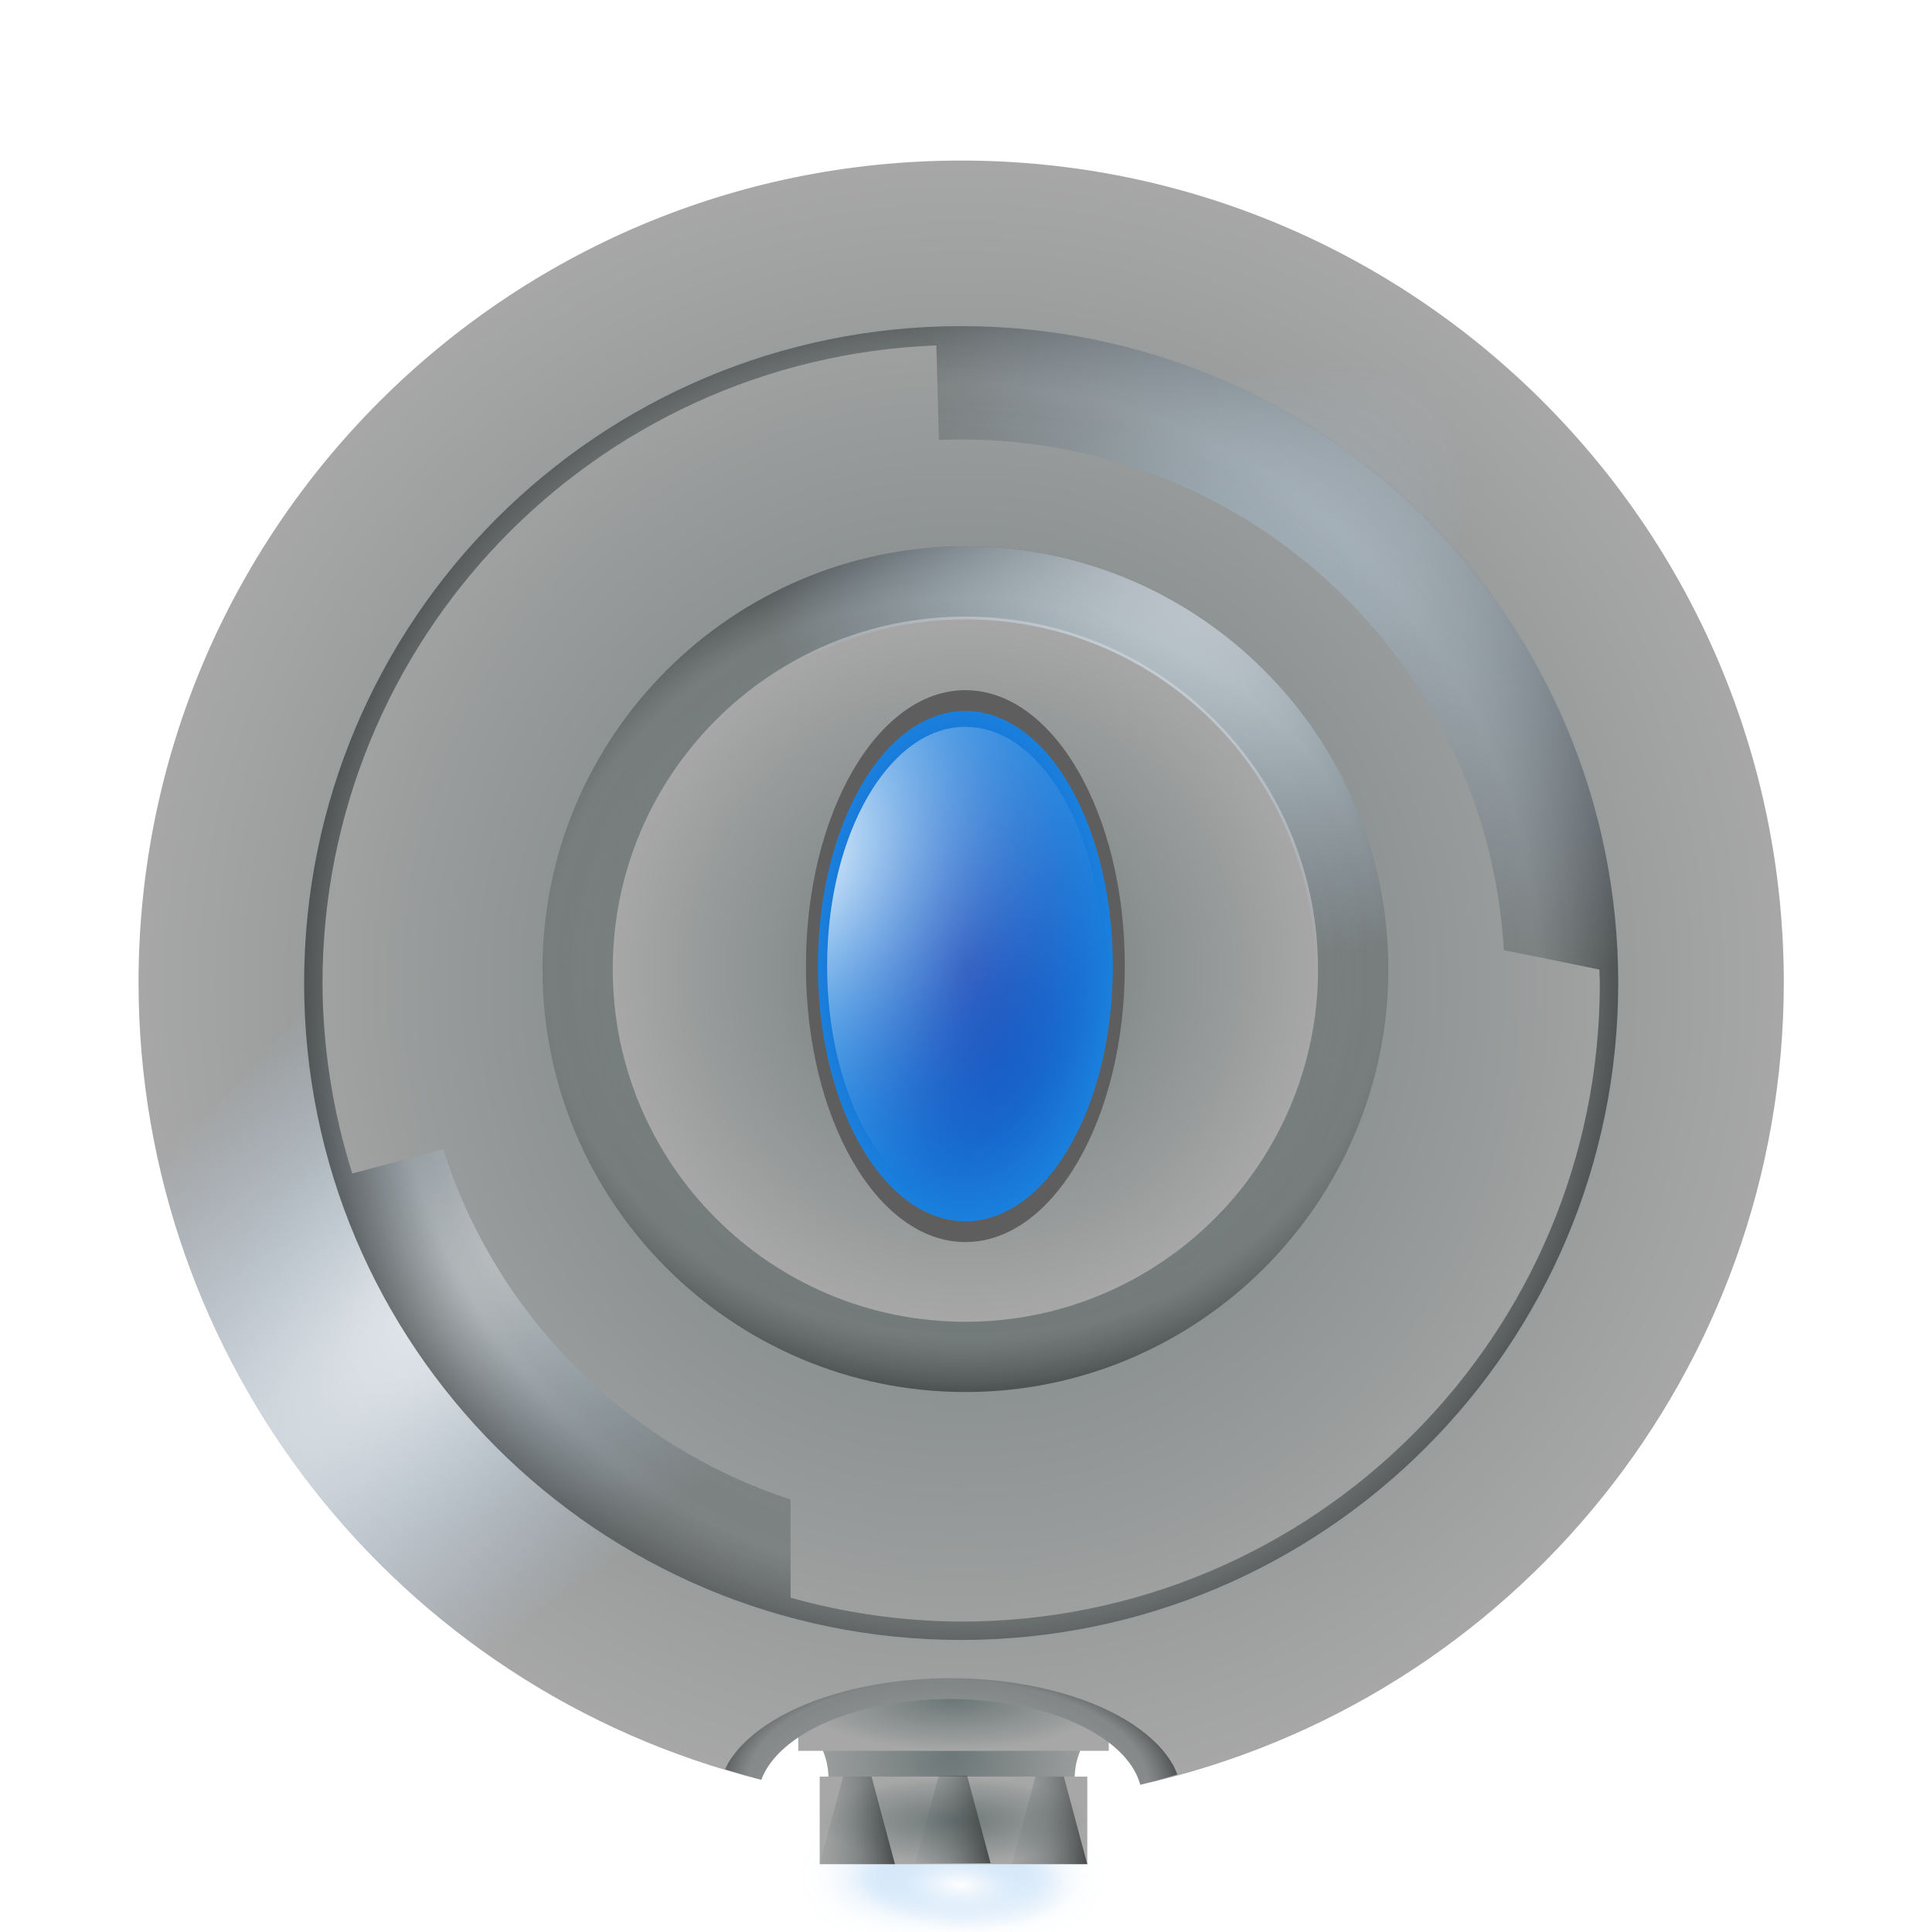
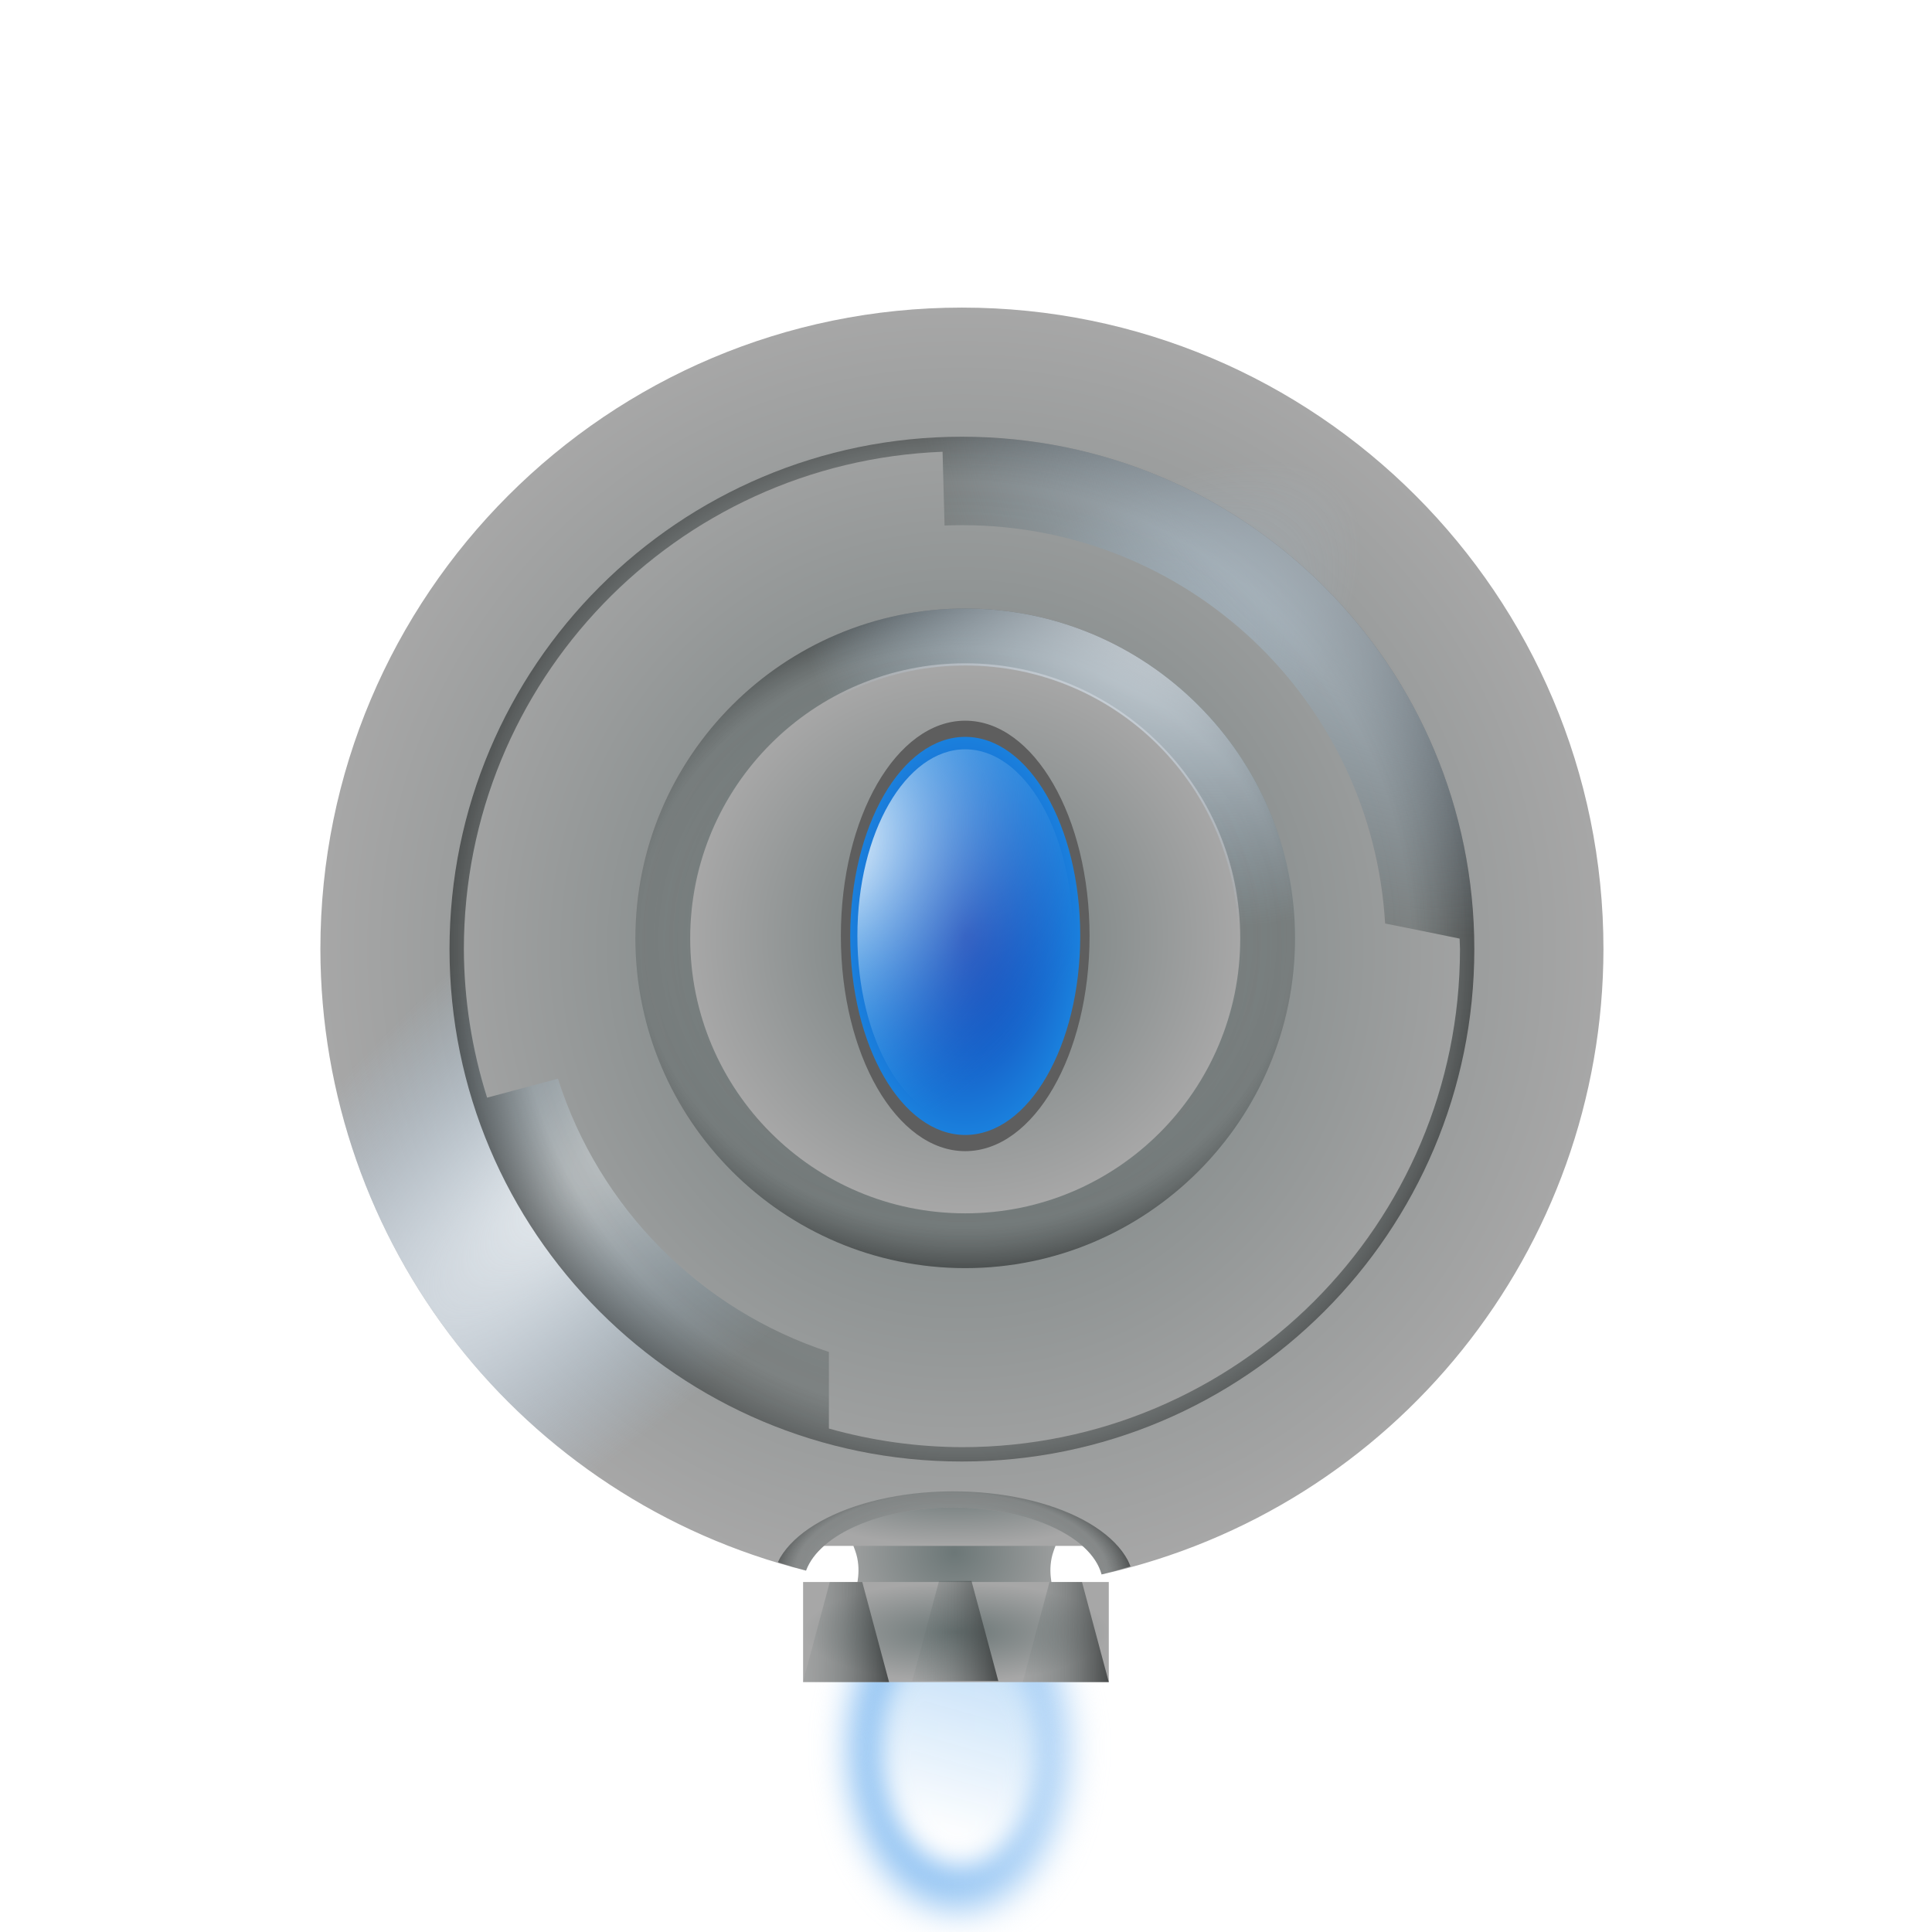
- <svg xmlns="http://www.w3.org/2000/svg" xmlns:xlink="http://www.w3.org/1999/xlink" width="155mm" height="156mm" viewBox="0 0 155 156" version="1.1" id="svg8">
+ <svg xmlns="http://www.w3.org/2000/svg" xmlns:xlink="http://www.w3.org/1999/xlink" width="200mm" height="200mm" viewBox="0 0 200 200" version="1.1" id="svg8">
  <defs id="defs2">
+     <linearGradient id="linearGradient988">
+       <stop style="stop-color:#ffffff;stop-opacity:1" offset="0" id="stop984" />
+       <stop style="stop-color:#bfddf7;stop-opacity:0.95" offset="1" id="stop986" />
+     </linearGradient>
+     <linearGradient id="linearGradient873">
+       <stop style="stop-color:#84bcf1;stop-opacity:1;" offset="0" id="stop869" />
+       <stop style="stop-color:#add2f6;stop-opacity:1" offset="1" id="stop871" />
+     </linearGradient>
    <linearGradient id="linearGradient1377">
      <stop style="stop-color:#ffffff;stop-opacity:1" offset="0" id="stop1373" />
      <stop style="stop-color:#bbdaf7;stop-opacity:0" offset="1" id="stop1375" />
    </linearGradient>
    <linearGradient id="linearGradient1288">
      <stop style="stop-color:#6c7777;stop-opacity:0.095" offset="0" id="stop1282" />
      <stop id="stop1284" offset="0.342" style="stop-color:#4f5757;stop-opacity:0.365" />
      <stop style="stop-color:#0e0e0e;stop-opacity:1" offset="1" id="stop1286" />
    </linearGradient>
    <linearGradient id="linearGradient1089">
      <stop id="stop1085" offset="0" style="stop-color:#ffffff;stop-opacity:1" />
      <stop id="stop1087" offset="1" style="stop-color:#1a80dd;stop-opacity:0" />
    </linearGradient>
    <linearGradient id="linearGradient1047-8-2">
      <stop style="stop-color:#1133ab;stop-opacity:1" offset="0" id="stop1043" />
      <stop style="stop-color:#1a80dd;stop-opacity:1" offset="1" id="stop1045" />
    </linearGradient>
    <linearGradient id="linearGradient877">
      <stop id="stop873" offset="0" style="stop-color:#6c7777;stop-opacity:0.095" />
      <stop style="stop-color:#4f5757;stop-opacity:0.365" offset="0.782" id="stop881" />
      <stop id="stop875" offset="1" style="stop-color:#0e0e0e;stop-opacity:1" />
    </linearGradient>
    <linearGradient id="linearGradient829-9-2-6">
      <stop style="stop-color:#6c7777;stop-opacity:1" offset="0" id="stop825" />
      <stop style="stop-color:#a7a7a7;stop-opacity:1" offset="1" id="stop827" />
    </linearGradient>
-     <radialGradient xlink:href="#linearGradient829-9-2-6" id="radialGradient831" cx="92.604" cy="157.527" fx="92.604" fy="157.527" r="74.461" gradientUnits="userSpaceOnUse" gradientTransform="matrix(0.8918961,0,0,0.8918961,-4.997641,79.87833)" />
-     <radialGradient xlink:href="#linearGradient877" id="radialGradient879" gradientUnits="userSpaceOnUse" gradientTransform="matrix(0.7988033,0,0,0.8320509,3.623138,89.30554)" cx="92.604" cy="157.527" fx="92.604" fy="157.527" r="74.461" />
-     <radialGradient xlink:href="#linearGradient829-9-2-6" id="radialGradient879-1" gradientUnits="userSpaceOnUse" gradientTransform="matrix(0.7764342,0,0,0.8087508,5.694606,92.97593)" cx="92.604" cy="157.527" fx="92.604" fy="157.527" r="74.461" />
-     <radialGradient xlink:href="#linearGradient829-9-2-6" id="radialGradient990" cx="92.986" cy="156.272" fx="92.986" fy="156.272" r="31.921" gradientUnits="userSpaceOnUse" gradientTransform="matrix(0.8918961,0,0,0.8918961,-4.997641,79.87833)" />
-     <radialGradient xlink:href="#linearGradient877" id="radialGradient1001" cx="92.986" cy="156.271" fx="92.986" fy="156.271" r="38.281" gradientTransform="matrix(1.136174,0,0,1.001835,-27.71219,62.69805)" gradientUnits="userSpaceOnUse" />
-     <radialGradient xlink:href="#linearGradient1047-8-2" id="radialGradient1049" cx="92.986" cy="155.994" fx="92.986" fy="155.994" r="11.103" gradientTransform="matrix(1.072257,0,0,1.85583,-21.76871,-70.48994)" gradientUnits="userSpaceOnUse" />
-     <radialGradient xlink:href="#linearGradient1089" id="radialGradient1049-7" cx="80.185" cy="153.038" fx="80.185" fy="153.038" r="11.103" gradientTransform="matrix(2.102718,1.507259,-1.809469,2.524319,171.395,-297.3277)" gradientUnits="userSpaceOnUse" />
-     <radialGradient xlink:href="#linearGradient877" id="radialGradient1192" cx="91.373" cy="233.456" fx="91.373" fy="233.456" r="20.461" gradientTransform="matrix(1.012863,0.0110218,-0.00582474,0.5352727,-14.65597,159.2156)" gradientUnits="userSpaceOnUse" />
-     <radialGradient xlink:href="#linearGradient829-9-2-6" id="radialGradient1202" cx="91.321" cy="233.506" fx="91.321" fy="233.506" r="12.907" gradientTransform="matrix(1.01657,0,0,0.9158718,-16.01156,68.95724)" gradientUnits="userSpaceOnUse" />
-     <radialGradient xlink:href="#linearGradient829-9-2-6" id="radialGradient1216" cx="91.91" cy="227.261" fx="91.91" fy="227.261" r="15.579" gradientTransform="matrix(0.8044942,0,0,0.2633868,3.035497,218.4123)" gradientUnits="userSpaceOnUse" />
-     <radialGradient xlink:href="#linearGradient829-9-2-6" id="radialGradient1216-2" cx="91.91" cy="227.261" fx="91.91" fy="227.261" r="15.579" gradientTransform="matrix(0.6932555,0,0,0.2269679,13.25949,236.4057)" gradientUnits="userSpaceOnUse" />
-     <linearGradient xlink:href="#linearGradient1288" id="linearGradient1290" x1="79.791" y1="239.578" x2="89.164" y2="239.676" gradientUnits="userSpaceOnUse" gradientTransform="matrix(0.8918961,0,0,0.8918961,-4.997641,74.30815)" />
-     <linearGradient gradientTransform="matrix(0.8918961,0,0,0.8918961,10.52792,74.30822)" xlink:href="#linearGradient1288" id="linearGradient1290-9" x1="79.791" y1="239.578" x2="89.164" y2="239.676" gradientUnits="userSpaceOnUse" />
-     <linearGradient gradientTransform="matrix(0.8918961,0,0,0.8918961,2.720396,74.23208)" xlink:href="#linearGradient1288" id="linearGradient1290-9-7" x1="79.791" y1="239.578" x2="89.164" y2="239.676" gradientUnits="userSpaceOnUse" />
-     <radialGradient xlink:href="#linearGradient1377" id="radialGradient1381" gradientUnits="userSpaceOnUse" gradientTransform="matrix(0.927233,-0.8422915,0.2272457,0.2501625,-49.71424,251.6282)" cx="66.474" cy="158.266" fx="66.474" fy="158.266" r="74.461" />
-     <radialGradient xlink:href="#linearGradient1377" id="radialGradient1001-1" cx="115.481" cy="116.782" fx="115.481" fy="116.782" r="38.281" gradientTransform="matrix(1.136174,0,0,1.001835,-27.71219,62.69806)" gradientUnits="userSpaceOnUse" />
-     <radialGradient xlink:href="#linearGradient1377" id="radialGradient879-6" gradientUnits="userSpaceOnUse" gradientTransform="matrix(0.7988033,0,0,0.8320509,3.623139,89.30554)" cx="160.977" cy="81.366" fx="160.977" fy="81.366" r="74.461" />
-     <radialGradient xlink:href="#linearGradient1089" id="radialGradient1546" cx="76.889" cy="292.486" fx="76.889" fy="292.486" r="10.108" gradientTransform="matrix(1,0,0,0.2718447,0,212.9751)" gradientUnits="userSpaceOnUse" />
-     <filter style="color-interpolation-filters:sRGB" id="filter1592" x="-0.185" width="1.371" y="-0.682" height="2.364">
-       <feGaussianBlur stdDeviation="1.562" id="feGaussianBlur1594" />
+     <radialGradient xlink:href="#linearGradient829-9-2-6" id="radialGradient831" cx="92.604" cy="157.527" fx="92.604" fy="157.527" r="74.461" gradientUnits="userSpaceOnUse" gradientTransform="matrix(0.8918961,0,0,0.8918961,16.98479,54.75555)" />
+     <radialGradient xlink:href="#linearGradient877" id="radialGradient879" gradientUnits="userSpaceOnUse" gradientTransform="matrix(0.7988033,0,0,0.8320509,25.60557,64.18276)" cx="92.604" cy="157.527" fx="92.604" fy="157.527" r="74.461" />
+     <radialGradient xlink:href="#linearGradient829-9-2-6" id="radialGradient879-1" gradientUnits="userSpaceOnUse" gradientTransform="matrix(0.7764342,0,0,0.8087508,27.67704,67.85315)" cx="92.604" cy="157.527" fx="92.604" fy="157.527" r="74.461" />
+     <radialGradient xlink:href="#linearGradient829-9-2-6" id="radialGradient990" cx="92.986" cy="156.272" fx="92.986" fy="156.272" r="31.921" gradientUnits="userSpaceOnUse" gradientTransform="matrix(0.8918961,0,0,0.8918961,16.98479,54.75555)" />
+     <radialGradient xlink:href="#linearGradient877" id="radialGradient1001" cx="92.986" cy="156.271" fx="92.986" fy="156.271" r="38.281" gradientTransform="matrix(1.136174,0,0,1.001835,-5.72976,37.57527)" gradientUnits="userSpaceOnUse" />
+     <radialGradient xlink:href="#linearGradient1047-8-2" id="radialGradient1049" cx="92.986" cy="155.994" fx="92.986" fy="155.994" r="11.103" gradientTransform="matrix(1.072257,0,0,1.85583,0.2137239,-95.61271)" gradientUnits="userSpaceOnUse" />
+     <radialGradient xlink:href="#linearGradient1089" id="radialGradient1049-7" cx="80.185" cy="153.038" fx="80.185" fy="153.038" r="11.103" gradientTransform="matrix(2.102718,1.507259,-1.809469,2.524319,193.3774,-322.4504)" gradientUnits="userSpaceOnUse" />
+     <radialGradient xlink:href="#linearGradient877" id="radialGradient1192" cx="91.373" cy="233.456" fx="91.373" fy="233.456" r="20.461" gradientTransform="matrix(1.012863,0.0110218,-0.00582474,0.5352727,7.326463,134.0928)" gradientUnits="userSpaceOnUse" />
+     <radialGradient xlink:href="#linearGradient829-9-2-6" id="radialGradient1202" cx="91.321" cy="233.506" fx="91.321" fy="233.506" r="12.907" gradientTransform="matrix(1.01657,0,0,0.9158718,5.970866,43.83446)" gradientUnits="userSpaceOnUse" />
+     <radialGradient xlink:href="#linearGradient829-9-2-6" id="radialGradient1216" cx="91.91" cy="227.261" fx="91.91" fy="227.261" r="15.579" gradientTransform="matrix(1.178659,0,0,0.3858862,-9.371712,163.3225)" gradientUnits="userSpaceOnUse" />
+     <radialGradient xlink:href="#linearGradient829-9-2-6" id="radialGradient1216-2" cx="91.91" cy="227.261" fx="91.91" fy="227.261" r="15.579" gradientTransform="matrix(1.015684,0,0,0.3325291,5.607392,190.3785)" gradientUnits="userSpaceOnUse" />
+     <linearGradient xlink:href="#linearGradient1288" id="linearGradient1290" x1="79.791" y1="239.578" x2="89.164" y2="239.676" gradientUnits="userSpaceOnUse" gradientTransform="matrix(1.306711,0,0,1.306711,-21.14101,-47.10953)" />
+     <linearGradient gradientTransform="matrix(1.306711,0,0,1.306711,1.605387,-47.10943)" xlink:href="#linearGradient1288" id="linearGradient1290-9" x1="79.791" y1="239.578" x2="89.164" y2="239.676" gradientUnits="userSpaceOnUse" />
+     <linearGradient gradientTransform="matrix(1.306711,0,0,1.306711,-9.833364,-47.22097)" xlink:href="#linearGradient1288" id="linearGradient1290-9-7" x1="79.791" y1="239.578" x2="89.164" y2="239.676" gradientUnits="userSpaceOnUse" />
+     <radialGradient xlink:href="#linearGradient1377" id="radialGradient1381" gradientUnits="userSpaceOnUse" gradientTransform="matrix(0.927233,-0.8422915,0.2272457,0.2501625,-27.73181,226.5054)" cx="66.474" cy="158.266" fx="66.474" fy="158.266" r="74.461" />
+     <radialGradient xlink:href="#linearGradient1377" id="radialGradient1001-1" cx="115.481" cy="116.782" fx="115.481" fy="116.782" r="38.281" gradientTransform="matrix(1.136174,0,0,1.001835,-5.729759,37.57528)" gradientUnits="userSpaceOnUse" />
+     <radialGradient xlink:href="#linearGradient1377" id="radialGradient879-6" gradientUnits="userSpaceOnUse" gradientTransform="matrix(0.7988033,0,0,0.8320509,25.60557,64.18276)" cx="160.977" cy="81.366" fx="160.977" fy="81.366" r="74.461" />
+     <linearGradient xlink:href="#linearGradient873" id="linearGradient875" x1="87.99" y1="280.623" x2="110.612" y2="280.623" gradientUnits="userSpaceOnUse" gradientTransform="translate(0,-2.775701)" />
+     <filter style="color-interpolation-filters:sRGB" id="filter949" x="-0.195" width="1.39" y="-0.13" height="1.26">
+       <feGaussianBlur stdDeviation="1.836" id="feGaussianBlur951" />
    </filter>
-     <radialGradient xlink:href="#linearGradient1377" id="radialGradient1546-7" cx="76.738" cy="288.435" fx="76.738" fy="288.435" r="10.108" gradientTransform="matrix(0.8646111,0.01702687,0.00937141,0.1553066,8.433914,246.3353)" gradientUnits="userSpaceOnUse" />
-     <filter style="color-interpolation-filters:sRGB" id="filter1642" x="-0.008" width="1.015" y="-0.028" height="1.056">
-       <feGaussianBlur stdDeviation="0.064" id="feGaussianBlur1644" />
+     <filter style="color-interpolation-filters:sRGB" id="filter949-7" x="-0.195" width="1.39" y="-0.13" height="1.26">
+       <feGaussianBlur stdDeviation="1.836" id="feGaussianBlur951-5" />
    </filter>
+     <linearGradient xlink:href="#linearGradient988" id="linearGradient982" gradientUnits="userSpaceOnUse" gradientTransform="translate(-1.2696859e-6,-2.7757)" x1="98.492" y1="293.99" x2="106.793" y2="264.393" />
  </defs>
-   <g id="layer1" transform="translate(0,-141)">
-     <rect style="opacity:1;fill:url(#radialGradient1546);fill-opacity:1;fill-rule:nonzero;stroke:none;stroke-width:7.459;stroke-miterlimit:4;stroke-dasharray:none;stroke-opacity:1;filter:url(#filter1592)" id="rect1538" width="20.216" height="5.496" x="66.781" y="289.738" ry="2.748" />
-     <path style="fill:url(#radialGradient1202);fill-opacity:1;fill-rule:nonzero;stroke:none;stroke-width:6.298;stroke-miterlimit:4;stroke-dasharray:none;stroke-opacity:1" d="m 63.842,270.997 c -0.078,0 -0.861,1.828 -0.141,3.814 l 2.845,7.844 c 0.72,1.986 0.063,3.814 0.141,3.814 h 20.268 c 0.078,0 -0.58,-1.828 0.141,-3.814 l 2.847,-7.844 c 0.721,-1.986 -0.063,-3.814 -0.141,-3.814 z" id="rect1194" />
-     <rect style="fill:url(#radialGradient1216);fill-opacity:1;fill-rule:nonzero;stroke:none;stroke-width:5.99;stroke-miterlimit:4;stroke-dasharray:none;stroke-opacity:1" id="rect1208" width="25.066" height="8.206" x="64.444" y="274.166" ry="0" />
-     <path style="fill:url(#radialGradient831);fill-opacity:1;fill-rule:nonzero;stroke:none;stroke-width:0.236" d="m 77.596,153.964 a 66.412,66.412 0 0 0 -66.412,66.412 66.412,66.412 0 0 0 50.274,64.337 15.524,8.046 0 0 1 15.24,-6.536 15.524,8.046 0 0 1 15.357,6.932 66.412,66.412 0 0 0 51.952,-64.733 66.412,66.412 0 0 0 -66.412,-66.412 z" id="path815" />
-     <path style="opacity:1;fill:url(#radialGradient1381);fill-opacity:1;fill-rule:nonzero;stroke:none;stroke-width:0.236" d="m 77.596,153.964 a 66.412,66.412 0 0 0 -66.412,66.412 66.412,66.412 0 0 0 50.274,64.337 15.524,8.046 0 0 1 15.24,-6.536 15.524,8.046 0 0 1 15.357,6.932 66.412,66.412 0 0 0 51.952,-64.733 66.412,66.412 0 0 0 -66.412,-66.412 z" id="path815-0" />
-     <circle style="fill:url(#radialGradient879);fill-opacity:1;fill-rule:nonzero;stroke:none;stroke-width:0.188" id="path815-2" cx="77.596" cy="220.376" r="53.043" />
-     <circle style="fill:url(#radialGradient879-6);fill-opacity:1;fill-rule:nonzero;stroke:none;stroke-width:0.188" id="path815-2-3" cx="77.596" cy="220.376" r="53.043" />
-     <path style="fill:url(#radialGradient879-1);fill-opacity:1;fill-rule:nonzero;stroke:none;stroke-width:0.183" d="m 75.591,168.889 a 51.558,51.558 0 0 0 -49.554,51.487 51.558,51.558 0 0 0 2.406,15.377 l 7.335,-1.965 c 4.255,13.378 14.721,23.923 28.047,28.29 v 7.927 a 51.558,51.558 0 0 0 13.771,1.928 51.558,51.558 0 0 0 51.558,-51.558 51.558,51.558 0 0 0 -0.039,-1.087 c -2.81,-0.581 -5.415,-1.11 -7.711,-1.563 -1.36,-23.084 -20.369,-41.239 -43.809,-41.239 -0.602,0 -1.201,0.015 -1.797,0.039 z" id="path815-2-9" />
-     <path style="color:#000000;font-style:normal;font-variant:normal;font-weight:normal;font-stretch:normal;font-size:medium;line-height:normal;font-family:sans-serif;font-variant-ligatures:normal;font-variant-position:normal;font-variant-caps:normal;font-variant-numeric:normal;font-variant-alternates:normal;font-feature-settings:normal;text-indent:0;text-align:start;text-decoration:none;text-decoration-line:none;text-decoration-style:solid;text-decoration-color:#000000;letter-spacing:normal;word-spacing:normal;text-transform:none;writing-mode:lr-tb;direction:ltr;text-orientation:mixed;dominant-baseline:auto;baseline-shift:baseline;text-anchor:start;white-space:normal;shape-padding:0;clip-rule:nonzero;display:inline;overflow:visible;visibility:visible;opacity:1;isolation:auto;mix-blend-mode:normal;color-interpolation:sRGB;color-interpolation-filters:linearRGB;solid-color:#000000;solid-opacity:1;vector-effect:none;fill:url(#radialGradient1001);fill-opacity:1;fill-rule:nonzero;stroke:none;stroke-width:5.9;stroke-linecap:butt;stroke-linejoin:miter;stroke-miterlimit:4;stroke-dasharray:none;stroke-dashoffset:0;stroke-opacity:1;color-rendering:auto;image-rendering:auto;shape-rendering:auto;text-rendering:auto;enable-background:accumulate" d="m 77.937,185.113 c -18.822,0 -34.143,15.321 -34.143,34.143 1e-6,18.822 15.321,34.143 34.143,34.143 18.822,1e-5 34.143,-15.321 34.143,-34.143 0,-18.822 -15.321,-34.143 -34.143,-34.143 z m 0,5.9 c 15.633,0 28.243,12.61 28.243,28.243 0,15.633 -12.61,28.245 -28.243,28.245 -15.633,0 -28.243,-12.611 -28.243,-28.245 10e-7,-15.633 12.61,-28.243 28.243,-28.243 z" id="path959" />
-     <circle style="fill:url(#radialGradient990);fill-opacity:1;fill-rule:nonzero;stroke:none;stroke-width:5.384;stroke-miterlimit:4;stroke-dasharray:none;stroke-opacity:1" id="path959-2" cx="77.936" cy="219.257" r="28.47" />
-     <ellipse style="fill:#5e5e5e;fill-opacity:1;fill-rule:nonzero;stroke:none;stroke-width:5.9;stroke-miterlimit:4;stroke-dasharray:none;stroke-opacity:1" id="path1026" cx="77.936" cy="219.009" rx="12.873" ry="22.281" />
-     <ellipse style="fill:url(#radialGradient1049);fill-opacity:1;fill-rule:nonzero;stroke:none;stroke-width:5.456;stroke-miterlimit:4;stroke-dasharray:none;stroke-opacity:1" id="path1026-1" cx="77.936" cy="219.009" rx="11.905" ry="20.605" />
-     <ellipse style="fill:url(#radialGradient1049-7);fill-opacity:1;fill-rule:nonzero;stroke:none;stroke-width:5.115;stroke-miterlimit:4;stroke-dasharray:none;stroke-opacity:1" id="path1026-1-0" cx="77.936" cy="219.009" rx="11.162" ry="19.319" />
-     <path style="fill:url(#radialGradient1192);fill-opacity:1;fill-rule:nonzero;stroke:none;stroke-width:0.236" d="m 95.043,284.284 a 18.742,9.714 0 0 0 -0.286,-0.66 18.742,9.714 0 0 0 -0.59,-0.921 18.742,9.714 0 0 0 -0.766,-0.886 18.742,9.714 0 0 0 -0.932,-0.843 18.742,9.714 0 0 0 -1.09,-0.79 18.742,9.714 0 0 0 -1.236,-0.73 18.742,9.714 0 0 0 -1.371,-0.662 18.742,9.714 0 0 0 -1.491,-0.588 18.742,9.714 0 0 0 -1.597,-0.507 18.742,9.714 0 0 0 -1.687,-0.423 18.742,9.714 0 0 0 -1.76,-0.333 18.742,9.714 0 0 0 -1.815,-0.24 18.742,9.714 0 0 0 -1.852,-0.145 18.742,9.714 0 0 0 -1.871,-0.048 18.742,9.714 0 0 0 -1.326,0.024 18.742,9.714 0 0 0 -1.86,0.117 18.742,9.714 0 0 0 -1.828,0.213 18.742,9.714 0 0 0 -1.778,0.306 18.742,9.714 0 0 0 -1.71,0.397 18.742,9.714 0 0 0 -1.625,0.483 18.742,9.714 0 0 0 -1.524,0.565 18.742,9.714 0 0 0 -1.408,0.641 18.742,9.714 0 0 0 -1.277,0.71 18.742,9.714 0 0 0 -1.134,0.773 18.742,9.714 0 0 0 -0.979,0.828 18.742,9.714 0 0 0 -0.815,0.874 18.742,9.714 0 0 0 -0.642,0.912 18.742,9.714 0 0 0 -0.247,0.501 66.412,66.412 0 0 0 2.912,0.859 15.524,8.046 0 0 1 15.24,-6.536 15.524,8.046 0 0 1 15.357,6.932 66.412,66.412 0 0 0 2.988,-0.825 z" id="path1164" />
-     <rect style="opacity:1;fill:url(#radialGradient1546-7);fill-opacity:1;fill-rule:nonzero;stroke:none;stroke-width:7.459;stroke-miterlimit:4;stroke-dasharray:none;stroke-opacity:1;filter:url(#filter1642)" id="rect1538-4" width="20.216" height="5.496" x="67.475" y="290.328" ry="2.748" transform="matrix(0.9942501,0,0,2.297457,0.4460934,-378.6809)" />
-     <rect style="fill:url(#radialGradient1216-2);fill-opacity:1;fill-rule:nonzero;stroke:none;stroke-width:5.162;stroke-miterlimit:4;stroke-dasharray:none;stroke-opacity:1" id="rect1208-9" width="21.6" height="7.072" x="66.177" y="284.451" ry="0" />
-     <path style="fill:url(#linearGradient1290);fill-opacity:1;fill-rule:nonzero;stroke:none;stroke-width:5.162;stroke-miterlimit:4;stroke-dasharray:none;stroke-opacity:1" d="m 68.063,284.451 -1.895,7.072 h 6.083 l -1.894,-7.072 z" id="rect1208-9-1" />
-     <path style="fill:url(#linearGradient1290-9);fill-opacity:1;fill-rule:nonzero;stroke:none;stroke-width:5.162;stroke-miterlimit:4;stroke-dasharray:none;stroke-opacity:1" d="m 83.588,284.451 -1.895,7.072 h 6.083 l -1.894,-7.072 z" id="rect1208-9-1-4" />
-     <path style="fill:url(#linearGradient1290-9-7);fill-opacity:1;fill-rule:nonzero;stroke:none;stroke-width:5.162;stroke-miterlimit:4;stroke-dasharray:none;stroke-opacity:1" d="m 75.781,284.375 -1.895,7.072 h 6.083 l -1.894,-7.072 z" id="rect1208-9-1-4-0" />
-     <path style="color:#000000;font-style:normal;font-variant:normal;font-weight:normal;font-stretch:normal;font-size:medium;line-height:normal;font-family:sans-serif;font-variant-ligatures:normal;font-variant-position:normal;font-variant-caps:normal;font-variant-numeric:normal;font-variant-alternates:normal;font-feature-settings:normal;text-indent:0;text-align:start;text-decoration:none;text-decoration-line:none;text-decoration-style:solid;text-decoration-color:#000000;letter-spacing:normal;word-spacing:normal;text-transform:none;writing-mode:lr-tb;direction:ltr;text-orientation:mixed;dominant-baseline:auto;baseline-shift:baseline;text-anchor:start;white-space:normal;shape-padding:0;clip-rule:nonzero;display:inline;overflow:visible;visibility:visible;opacity:1;isolation:auto;mix-blend-mode:normal;color-interpolation:sRGB;color-interpolation-filters:linearRGB;solid-color:#000000;solid-opacity:1;vector-effect:none;fill:url(#radialGradient1001-1);fill-opacity:1;fill-rule:nonzero;stroke:none;stroke-width:5.9;stroke-linecap:butt;stroke-linejoin:miter;stroke-miterlimit:4;stroke-dasharray:none;stroke-dashoffset:0;stroke-opacity:1;color-rendering:auto;image-rendering:auto;shape-rendering:auto;text-rendering:auto;enable-background:accumulate" d="m 77.937,185.113 c -18.822,0 -34.143,15.321 -34.143,34.143 1e-6,18.822 15.321,34.143 34.143,34.143 18.822,1e-5 34.143,-15.321 34.143,-34.143 0,-18.822 -15.321,-34.143 -34.143,-34.143 z m 0,5.9 c 15.633,0 28.243,12.61 28.243,28.243 0,15.633 -12.61,28.245 -28.243,28.245 -15.633,0 -28.243,-12.611 -28.243,-28.245 10e-7,-15.633 12.61,-28.243 28.243,-28.243 z" id="path959-7" />
+   <g id="layer1" transform="translate(0,-97)">
+     <ellipse style="opacity:1;fill:url(#linearGradient875);fill-opacity:1;fill-rule:nonzero;stroke:none;stroke-width:6.615;stroke-miterlimit:4;stroke-dasharray:none;stroke-opacity:1;filter:url(#filter949)" id="path867" cx="99.301" cy="277.848" rx="11.311" ry="16.932" />
+     <ellipse style="opacity:1;fill:url(#linearGradient982);fill-opacity:1;fill-rule:nonzero;stroke:none;stroke-width:6.615;stroke-miterlimit:4;stroke-dasharray:none;stroke-opacity:1;filter:url(#filter949-7)" id="path867-3" cx="99.301" cy="277.848" rx="11.311" ry="16.932" transform="matrix(0.7268222,0,0,0.7268222,27.12675,75.90182)" />
+     <path style="fill:url(#radialGradient1202);fill-opacity:1;fill-rule:nonzero;stroke:none;stroke-width:6.298;stroke-miterlimit:4;stroke-dasharray:none;stroke-opacity:1" d="m 85.825,245.875 c -0.078,0 -0.861,1.828 -0.141,3.814 l 2.845,7.844 c 0.72,1.986 0.063,3.814 0.141,3.814 h 20.268 c 0.078,0 -0.58,-1.828 0.141,-3.814 l 2.847,-7.844 c 0.721,-1.986 -0.063,-3.814 -0.141,-3.814 z" id="rect1194" />
+     <rect style="fill:url(#radialGradient1216);fill-opacity:1;fill-rule:nonzero;stroke:none;stroke-width:8.776;stroke-miterlimit:4;stroke-dasharray:none;stroke-opacity:1" id="rect1208" width="36.724" height="12.023" x="80.597" y="245.008" ry="0" />
+     <path style="fill:url(#radialGradient831);fill-opacity:1;fill-rule:nonzero;stroke:none;stroke-width:0.236" d="m 99.578,128.842 a 66.412,66.412 0 0 0 -66.412,66.412 66.412,66.412 0 0 0 50.274,64.337 15.524,8.046 0 0 1 15.24,-6.536 15.524,8.046 0 0 1 15.357,6.932 66.412,66.412 0 0 0 51.952,-64.733 66.412,66.412 0 0 0 -66.412,-66.412 z" id="path815" />
+     <path style="opacity:1;fill:url(#radialGradient1381);fill-opacity:1;fill-rule:nonzero;stroke:none;stroke-width:0.236" d="m 99.578,128.842 a 66.412,66.412 0 0 0 -66.412,66.412 66.412,66.412 0 0 0 50.274,64.337 15.524,8.046 0 0 1 15.24,-6.536 15.524,8.046 0 0 1 15.357,6.932 66.412,66.412 0 0 0 51.952,-64.733 66.412,66.412 0 0 0 -66.412,-66.412 z" id="path815-0" />
+     <circle style="fill:url(#radialGradient879);fill-opacity:1;fill-rule:nonzero;stroke:none;stroke-width:0.188" id="path815-2" cx="99.578" cy="195.253" r="53.043" />
+     <circle style="fill:url(#radialGradient879-6);fill-opacity:1;fill-rule:nonzero;stroke:none;stroke-width:0.188" id="path815-2-3" cx="99.578" cy="195.253" r="53.043" />
+     <path style="fill:url(#radialGradient879-1);fill-opacity:1;fill-rule:nonzero;stroke:none;stroke-width:0.183" d="m 97.574,143.766 a 51.558,51.558 0 0 0 -49.554,51.487 51.558,51.558 0 0 0 2.406,15.377 l 7.335,-1.965 c 4.255,13.378 14.721,23.923 28.047,28.29 v 7.927 a 51.558,51.558 0 0 0 13.771,1.928 51.558,51.558 0 0 0 51.558,-51.558 51.558,51.558 0 0 0 -0.039,-1.087 c -2.81,-0.581 -5.415,-1.11 -7.711,-1.563 -1.36,-23.084 -20.369,-41.239 -43.809,-41.239 -0.602,0 -1.201,0.015 -1.797,0.039 z" id="path815-2-9" />
+     <path style="color:#000000;font-style:normal;font-variant:normal;font-weight:normal;font-stretch:normal;font-size:medium;line-height:normal;font-family:sans-serif;font-variant-ligatures:normal;font-variant-position:normal;font-variant-caps:normal;font-variant-numeric:normal;font-variant-alternates:normal;font-feature-settings:normal;text-indent:0;text-align:start;text-decoration:none;text-decoration-line:none;text-decoration-style:solid;text-decoration-color:#000000;letter-spacing:normal;word-spacing:normal;text-transform:none;writing-mode:lr-tb;direction:ltr;text-orientation:mixed;dominant-baseline:auto;baseline-shift:baseline;text-anchor:start;white-space:normal;shape-padding:0;clip-rule:nonzero;display:inline;overflow:visible;visibility:visible;opacity:1;isolation:auto;mix-blend-mode:normal;color-interpolation:sRGB;color-interpolation-filters:linearRGB;solid-color:#000000;solid-opacity:1;vector-effect:none;fill:url(#radialGradient1001);fill-opacity:1;fill-rule:nonzero;stroke:none;stroke-width:5.9;stroke-linecap:butt;stroke-linejoin:miter;stroke-miterlimit:4;stroke-dasharray:none;stroke-dashoffset:0;stroke-opacity:1;color-rendering:auto;image-rendering:auto;shape-rendering:auto;text-rendering:auto;enable-background:accumulate" d="m 99.919,159.991 c -18.822,0 -34.143,15.321 -34.143,34.143 10e-7,18.822 15.321,34.143 34.143,34.143 18.822,1e-5 34.143,-15.321 34.143,-34.143 0,-18.822 -15.321,-34.143 -34.143,-34.143 z m 0,5.9 c 15.633,0 28.243,12.61 28.243,28.243 0,15.633 -12.61,28.245 -28.243,28.245 -15.633,0 -28.243,-12.611 -28.243,-28.245 10e-7,-15.633 12.61,-28.243 28.243,-28.243 z" id="path959" />
+     <circle style="fill:url(#radialGradient990);fill-opacity:1;fill-rule:nonzero;stroke:none;stroke-width:5.384;stroke-miterlimit:4;stroke-dasharray:none;stroke-opacity:1" id="path959-2" cx="99.919" cy="194.134" r="28.47" />
+     <ellipse style="fill:#5e5e5e;fill-opacity:1;fill-rule:nonzero;stroke:none;stroke-width:5.9;stroke-miterlimit:4;stroke-dasharray:none;stroke-opacity:1" id="path1026" cx="99.919" cy="193.886" rx="12.873" ry="22.281" />
+     <ellipse style="fill:url(#radialGradient1049);fill-opacity:1;fill-rule:nonzero;stroke:none;stroke-width:5.456;stroke-miterlimit:4;stroke-dasharray:none;stroke-opacity:1" id="path1026-1" cx="99.919" cy="193.886" rx="11.905" ry="20.605" />
+     <ellipse style="fill:url(#radialGradient1049-7);fill-opacity:1;fill-rule:nonzero;stroke:none;stroke-width:5.115;stroke-miterlimit:4;stroke-dasharray:none;stroke-opacity:1" id="path1026-1-0" cx="99.919" cy="193.886" rx="11.162" ry="19.319" />
+     <path style="fill:url(#radialGradient1192);fill-opacity:1;fill-rule:nonzero;stroke:none;stroke-width:0.236" d="m 117.026,259.161 a 18.742,9.714 0 0 0 -0.286,-0.66 18.742,9.714 0 0 0 -0.59,-0.921 18.742,9.714 0 0 0 -0.766,-0.886 18.742,9.714 0 0 0 -0.932,-0.843 18.742,9.714 0 0 0 -1.09,-0.79 18.742,9.714 0 0 0 -1.236,-0.73 18.742,9.714 0 0 0 -1.371,-0.662 18.742,9.714 0 0 0 -1.491,-0.588 18.742,9.714 0 0 0 -1.597,-0.507 18.742,9.714 0 0 0 -1.687,-0.423 18.742,9.714 0 0 0 -1.76,-0.333 18.742,9.714 0 0 0 -1.815,-0.24 18.742,9.714 0 0 0 -1.852,-0.145 18.742,9.714 0 0 0 -1.871,-0.048 18.742,9.714 0 0 0 -1.326,0.024 18.742,9.714 0 0 0 -1.86,0.117 18.742,9.714 0 0 0 -1.828,0.213 18.742,9.714 0 0 0 -1.778,0.306 18.742,9.714 0 0 0 -1.71,0.397 18.742,9.714 0 0 0 -1.625,0.483 18.742,9.714 0 0 0 -1.524,0.565 18.742,9.714 0 0 0 -1.408,0.641 18.742,9.714 0 0 0 -1.277,0.71 18.742,9.714 0 0 0 -1.134,0.773 18.742,9.714 0 0 0 -0.979,0.828 18.742,9.714 0 0 0 -0.815,0.874 18.742,9.714 0 0 0 -0.642,0.912 18.742,9.714 0 0 0 -0.247,0.501 66.412,66.412 0 0 0 2.912,0.859 15.524,8.046 0 0 1 15.24,-6.536 15.524,8.046 0 0 1 15.357,6.932 66.412,66.412 0 0 0 2.988,-0.825 z" id="path1164" />
+     <rect style="fill:url(#radialGradient1216-2);fill-opacity:1;fill-rule:nonzero;stroke:none;stroke-width:7.563;stroke-miterlimit:4;stroke-dasharray:none;stroke-opacity:1" id="rect1208-9" width="31.646" height="10.361" x="83.136" y="260.769" ry="0" />
+     <path style="fill:url(#linearGradient1290);fill-opacity:1;fill-rule:nonzero;stroke:none;stroke-width:7.563;stroke-miterlimit:4;stroke-dasharray:none;stroke-opacity:1" d="m 85.899,260.769 -2.776,10.361 h 8.913 l -2.775,-10.361 z" id="rect1208-9-1" />
+     <path style="fill:url(#linearGradient1290-9);fill-opacity:1;fill-rule:nonzero;stroke:none;stroke-width:7.563;stroke-miterlimit:4;stroke-dasharray:none;stroke-opacity:1" d="m 108.645,260.769 -2.776,10.361 h 8.913 l -2.775,-10.361 z" id="rect1208-9-1-4" />
+     <path style="fill:url(#linearGradient1290-9-7);fill-opacity:1;fill-rule:nonzero;stroke:none;stroke-width:7.563;stroke-miterlimit:4;stroke-dasharray:none;stroke-opacity:1" d="m 97.207,260.658 -2.776,10.361 h 8.913 l -2.775,-10.361 z" id="rect1208-9-1-4-0" />
+     <path style="color:#000000;font-style:normal;font-variant:normal;font-weight:normal;font-stretch:normal;font-size:medium;line-height:normal;font-family:sans-serif;font-variant-ligatures:normal;font-variant-position:normal;font-variant-caps:normal;font-variant-numeric:normal;font-variant-alternates:normal;font-feature-settings:normal;text-indent:0;text-align:start;text-decoration:none;text-decoration-line:none;text-decoration-style:solid;text-decoration-color:#000000;letter-spacing:normal;word-spacing:normal;text-transform:none;writing-mode:lr-tb;direction:ltr;text-orientation:mixed;dominant-baseline:auto;baseline-shift:baseline;text-anchor:start;white-space:normal;shape-padding:0;clip-rule:nonzero;display:inline;overflow:visible;visibility:visible;opacity:1;isolation:auto;mix-blend-mode:normal;color-interpolation:sRGB;color-interpolation-filters:linearRGB;solid-color:#000000;solid-opacity:1;vector-effect:none;fill:url(#radialGradient1001-1);fill-opacity:1;fill-rule:nonzero;stroke:none;stroke-width:5.9;stroke-linecap:butt;stroke-linejoin:miter;stroke-miterlimit:4;stroke-dasharray:none;stroke-dashoffset:0;stroke-opacity:1;color-rendering:auto;image-rendering:auto;shape-rendering:auto;text-rendering:auto;enable-background:accumulate" d="m 99.919,159.991 c -18.822,0 -34.143,15.321 -34.143,34.143 10e-7,18.822 15.321,34.143 34.143,34.143 18.822,1e-5 34.143,-15.321 34.143,-34.143 0,-18.822 -15.321,-34.143 -34.143,-34.143 z m 0,5.9 c 15.633,0 28.243,12.61 28.243,28.243 0,15.633 -12.61,28.245 -28.243,28.245 -15.633,0 -28.243,-12.611 -28.243,-28.245 10e-7,-15.633 12.61,-28.243 28.243,-28.243 z" id="path959-7" />
  </g>
</svg>
